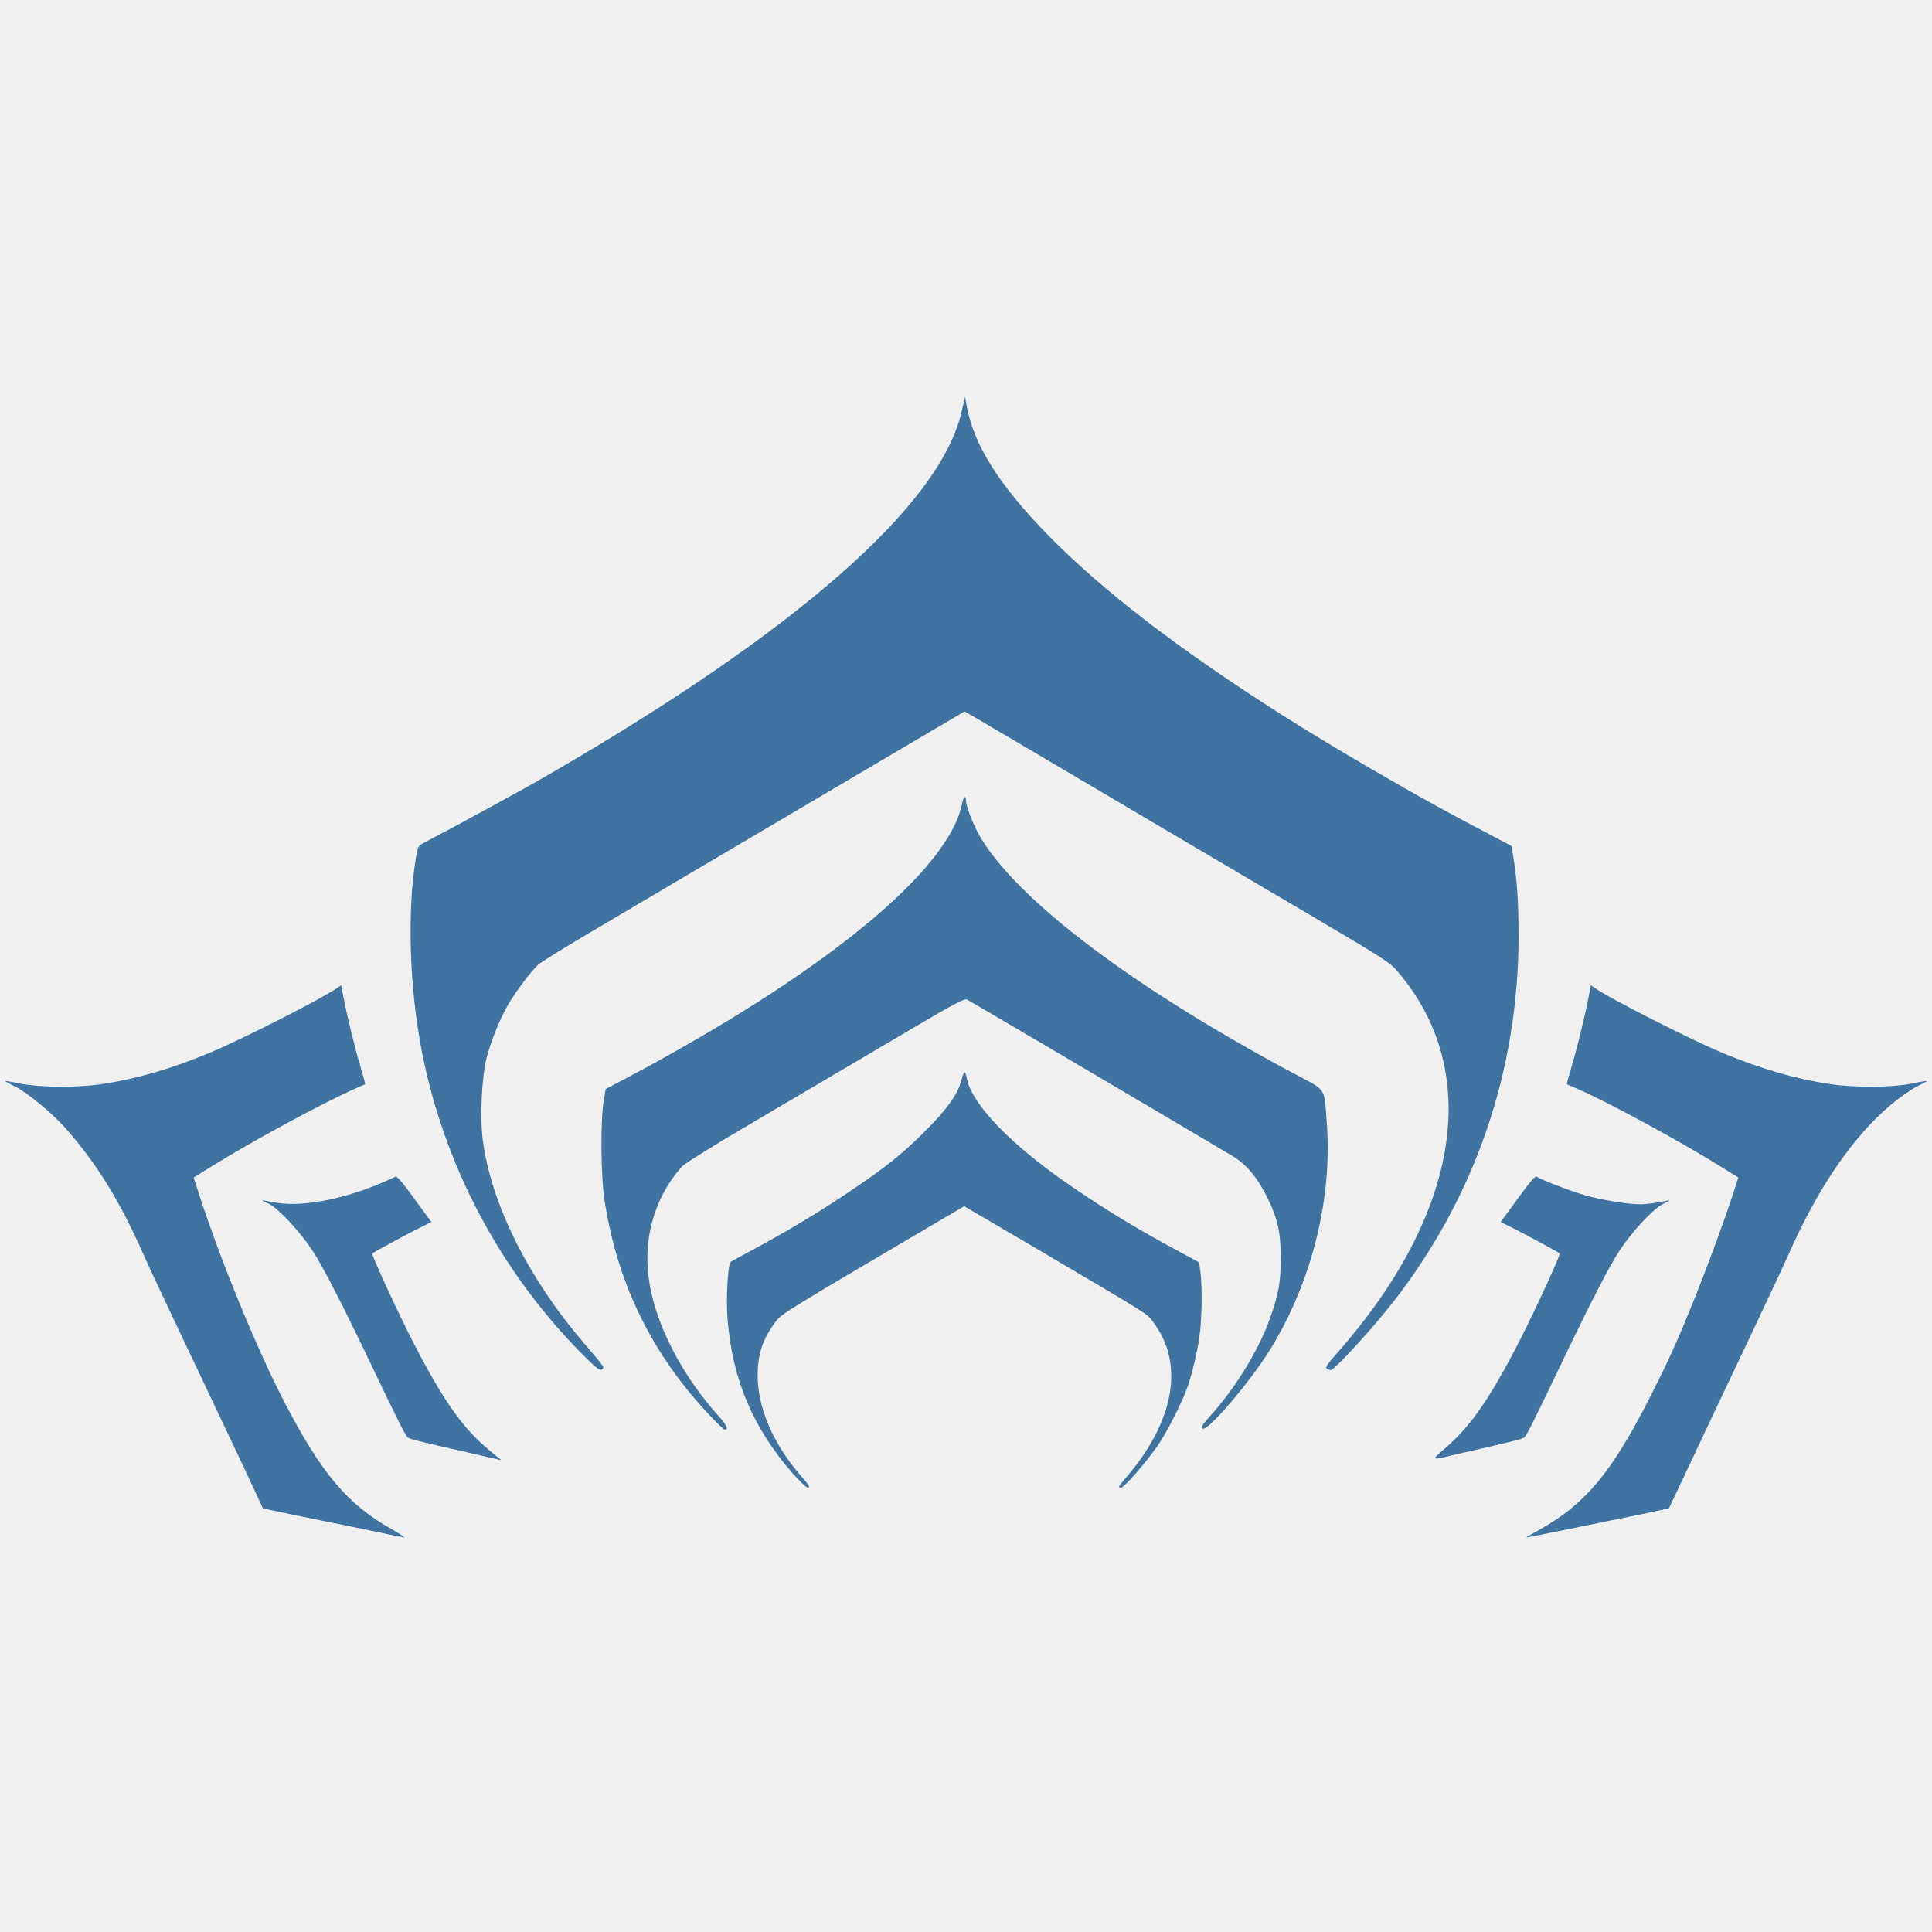
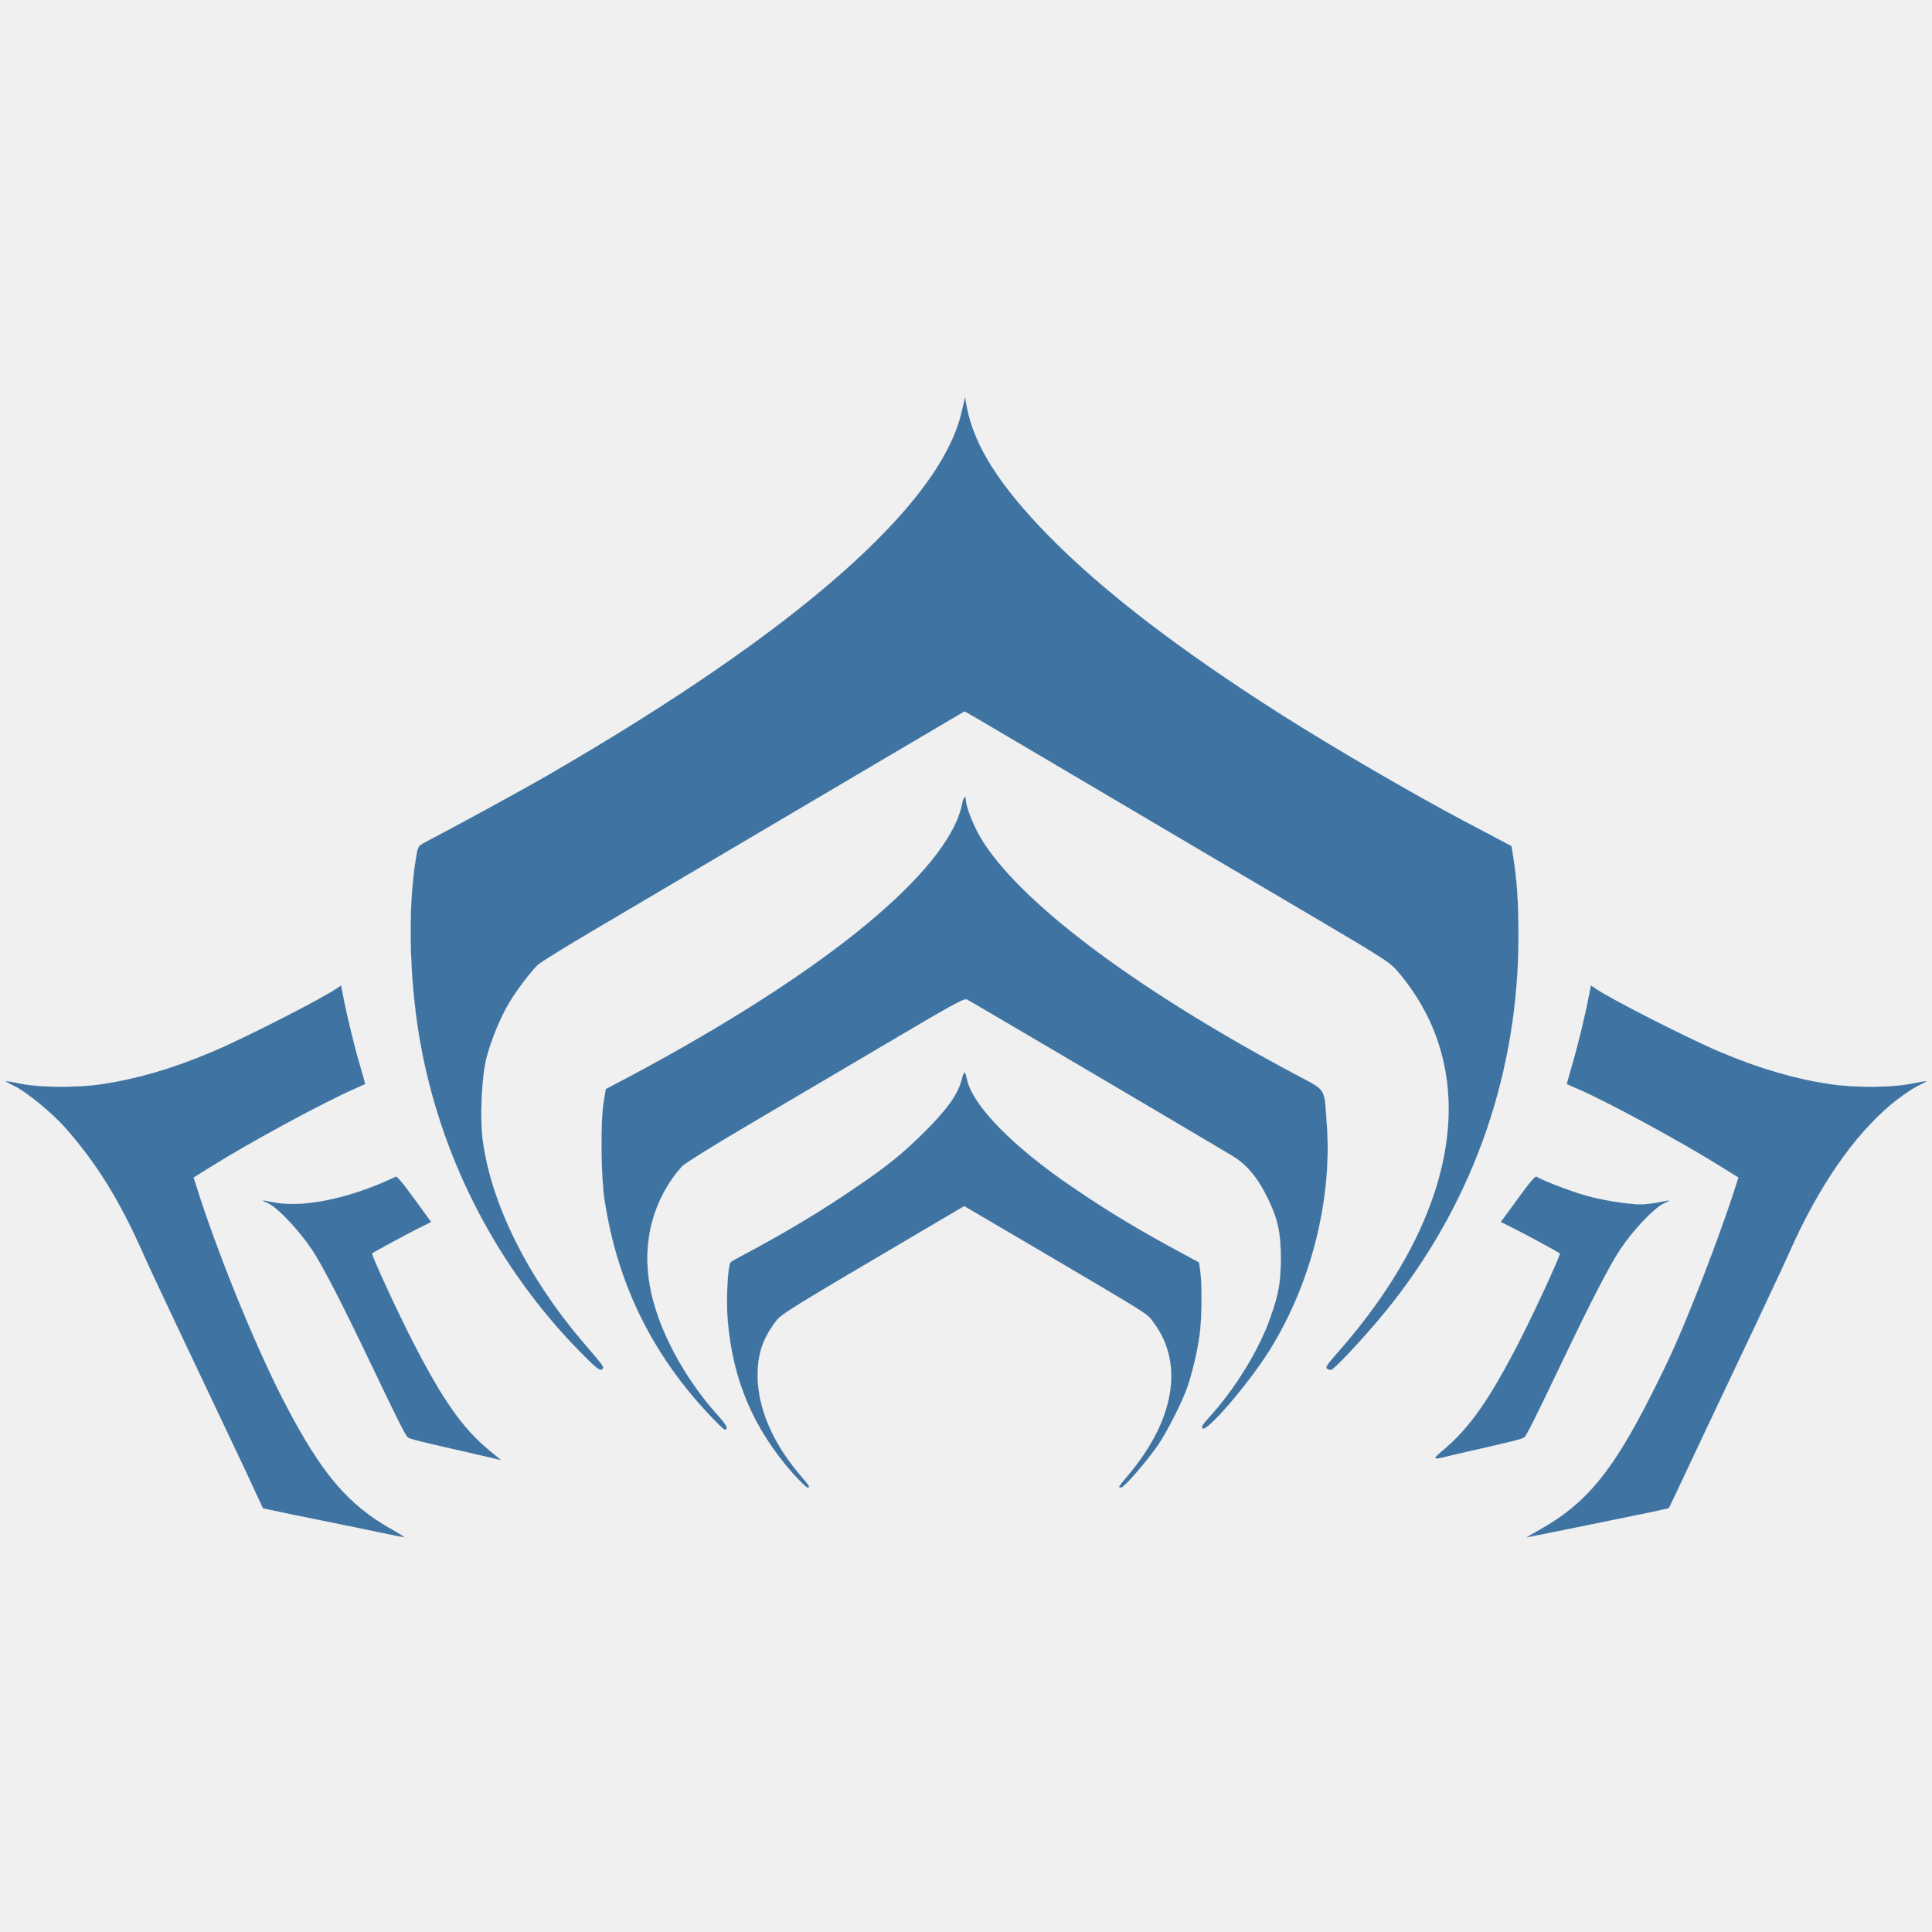
<svg xmlns="http://www.w3.org/2000/svg" fill="#3f73a1" viewBox="0 0 12000 12000">
-   <path d="M2360 9519c-74-16-236-49-360-74s-257-52-296-61l-71-15-31-67c-17-37-56-121-87-187-129-272-327-690-398-840-41-88-101-214-132-280s-75-160-97-210c-146-330-287-557-482-779-83-93-237-220-313-258-35-17-62-32-61-33 2-2 46 5 98 16 121 24 351 25 499 3 217-32 435-95 676-196 197-82 696-336 787-400l27-18 11 57c25 132 75 335 107 442 18 62 33 114 31 115s-28 13-58 26c-197 86-655 334-901 488l-106 66 13 40c129 414 368 1002 549 1352 230 444 394 639 671 794 49 27 82 50 74 49s-76-14-150-30zm7204-19c286-160 450-358 691-835 109-215 161-329 262-580 93-229 215-562 267-731l13-40-106-66c-247-155-708-405-891-484-36-15-66-29-68-30s13-53 31-115c32-107 82-310 107-442l11-57 27 18c91 64 590 318 787 400 241 101 459 164 676 196 148 22 378 21 499-3 52-11 96-18 98-16 1 1-26 16-61 33-34 17-106 67-159 111-237 198-454 514-637 928-21 48-71 155-110 237s-71 150-71 151-29 63-64 136c-145 305-382 807-458 969-22 47-41 86-42 88-2 1-57 13-122 27-285 59-759 155-764 155-3 0 35-23 84-50zm-4646-355c-240-277-366-571-398-939-12-126 0-350 18-367 4-4 43-26 87-49 257-137 479-270 693-417 200-136 290-210 428-347 138-138 202-228 226-318 6-27 15-48 19-48s10 17 14 37c30 164 284 424 665 682 223 152 409 263 682 410l96 52 9 67c11 95 8 294-7 393-13 93-41 213-71 304-29 91-130 290-190 377-72 102-207 258-225 258-8 0-14-2-14-5s26-37 59-75c286-341 345-690 158-942-47-63 13-25-750-475l-428-251-182 107c-924 544-954 562-990 611-80 107-111 200-111 335 1 197 91 411 256 607 68 79 73 88 54 88-8 0-52-43-98-95zm-1868-90c-30-7-86-20-125-29-312-71-380-87-393-98-14-12-62-107-232-463-184-385-297-603-361-700-80-121-212-261-271-289-21-9-38-18-38-20 0-1 28 3 63 10 158 34 402-7 652-108 55-23 105-45 111-50 8-6 46 38 117 137l106 145-92 46c-71 36-259 138-275 149-7 6 158 365 256 555 185 359 306 531 469 666 32 26 62 52 68 56 5 4 7 8 5 7-3-1-30-7-60-14zm5908-44c166-138 288-310 474-671 98-190 263-549 256-555-16-11-204-113-275-149l-92-46 106-145c71-99 109-143 117-137 22 17 212 91 301 116 104 30 266 56 345 56 30 0 83-6 118-14 34-7 62-11 62-10 0 2-17 11-37 20-60 28-192 168-272 289-64 97-177 315-361 700-170 356-218 451-232 463-13 11-97 31-388 97-36 8-83 19-105 25-76 18-78 12-17-39zm-4545-215c-364-383-580-825-659-1346-22-144-25-487-5-606l13-80 46-24c1173-614 1955-1218 2137-1649 13-32 27-78 31-100 7-43 24-56 24-18 1 38 47 155 90 228 233 392 943 929 1932 1459 226 121 201 84 219 317 36 466-95 992-353 1407-126 203-392 514-419 489-9-9-1-24 39-68 161-176 311-419 381-619 53-149 65-218 66-366 0-163-17-244-80-375-63-130-133-214-225-268-417-248-1629-962-1645-969-17-8-103 40-505 278-267 157-654 386-860 507s-387 234-403 251c-177 198-250 464-201 739 46 264 211 576 434 820 45 50 56 77 31 77-5 0-45-38-88-84zm-819-408c-496-509-836-1156-973-1853-78-394-93-878-38-1205 12-73 14-76 52-96 241-127 628-338 780-427 1534-888 2422-1668 2557-2247l22-95 12 65c45 237 202 484 499 789 337 345 810 710 1460 1123 307 195 816 492 1125 655 52 28 141 74 197 104l102 54 10 65c24 149 33 287 33 495 0 833-269 1618-777 2270-126 162-367 425-389 425-6 0-17-4-25-9-11-7 3-28 60-92 766-866 909-1749 385-2369-53-63-75-77-563-365-279-164-839-494-1243-733s-770-454-812-479l-77-44-453 267c-249 147-698 412-998 589s-684 404-855 505c-170 100-325 196-344 213-45 43-139 168-182 242-53 91-107 223-136 332-31 120-43 374-24 517 53 394 279 849 620 1249 127 148 133 156 126 167-14 22-36 5-151-112z" />
+   <path stroke="#FFFFFF" stroke-width="1px" d="M2360 9519c-74-16-236-49-360-74s-257-52-296-61l-71-15-31-67c-17-37-56-121-87-187-129-272-327-690-398-840-41-88-101-214-132-280s-75-160-97-210c-146-330-287-557-482-779-83-93-237-220-313-258-35-17-62-32-61-33 2-2 46 5 98 16 121 24 351 25 499 3 217-32 435-95 676-196 197-82 696-336 787-400l27-18 11 57c25 132 75 335 107 442 18 62 33 114 31 115s-28 13-58 26c-197 86-655 334-901 488l-106 66 13 40c129 414 368 1002 549 1352 230 444 394 639 671 794 49 27 82 50 74 49s-76-14-150-30zm7204-19c286-160 450-358 691-835 109-215 161-329 262-580 93-229 215-562 267-731l13-40-106-66c-247-155-708-405-891-484-36-15-66-29-68-30s13-53 31-115c32-107 82-310 107-442l11-57 27 18c91 64 590 318 787 400 241 101 459 164 676 196 148 22 378 21 499-3 52-11 96-18 98-16 1 1-26 16-61 33-34 17-106 67-159 111-237 198-454 514-637 928-21 48-71 155-110 237s-71 150-71 151-29 63-64 136c-145 305-382 807-458 969-22 47-41 86-42 88-2 1-57 13-122 27-285 59-759 155-764 155-3 0 35-23 84-50zm-4646-355c-240-277-366-571-398-939-12-126 0-350 18-367 4-4 43-26 87-49 257-137 479-270 693-417 200-136 290-210 428-347 138-138 202-228 226-318 6-27 15-48 19-48s10 17 14 37c30 164 284 424 665 682 223 152 409 263 682 410l96 52 9 67c11 95 8 294-7 393-13 93-41 213-71 304-29 91-130 290-190 377-72 102-207 258-225 258-8 0-14-2-14-5s26-37 59-75c286-341 345-690 158-942-47-63 13-25-750-475l-428-251-182 107c-924 544-954 562-990 611-80 107-111 200-111 335 1 197 91 411 256 607 68 79 73 88 54 88-8 0-52-43-98-95zm-1868-90c-30-7-86-20-125-29-312-71-380-87-393-98-14-12-62-107-232-463-184-385-297-603-361-700-80-121-212-261-271-289-21-9-38-18-38-20 0-1 28 3 63 10 158 34 402-7 652-108 55-23 105-45 111-50 8-6 46 38 117 137l106 145-92 46c-71 36-259 138-275 149-7 6 158 365 256 555 185 359 306 531 469 666 32 26 62 52 68 56 5 4 7 8 5 7-3-1-30-7-60-14zm5908-44c166-138 288-310 474-671 98-190 263-549 256-555-16-11-204-113-275-149l-92-46 106-145c71-99 109-143 117-137 22 17 212 91 301 116 104 30 266 56 345 56 30 0 83-6 118-14 34-7 62-11 62-10 0 2-17 11-37 20-60 28-192 168-272 289-64 97-177 315-361 700-170 356-218 451-232 463-13 11-97 31-388 97-36 8-83 19-105 25-76 18-78 12-17-39zm-4545-215c-364-383-580-825-659-1346-22-144-25-487-5-606l13-80 46-24c1173-614 1955-1218 2137-1649 13-32 27-78 31-100 7-43 24-56 24-18 1 38 47 155 90 228 233 392 943 929 1932 1459 226 121 201 84 219 317 36 466-95 992-353 1407-126 203-392 514-419 489-9-9-1-24 39-68 161-176 311-419 381-619 53-149 65-218 66-366 0-163-17-244-80-375-63-130-133-214-225-268-417-248-1629-962-1645-969-17-8-103 40-505 278-267 157-654 386-860 507s-387 234-403 251c-177 198-250 464-201 739 46 264 211 576 434 820 45 50 56 77 31 77-5 0-45-38-88-84zm-819-408c-496-509-836-1156-973-1853-78-394-93-878-38-1205 12-73 14-76 52-96 241-127 628-338 780-427 1534-888 2422-1668 2557-2247l22-95 12 65c45 237 202 484 499 789 337 345 810 710 1460 1123 307 195 816 492 1125 655 52 28 141 74 197 104l102 54 10 65c24 149 33 287 33 495 0 833-269 1618-777 2270-126 162-367 425-389 425-6 0-17-4-25-9-11-7 3-28 60-92 766-866 909-1749 385-2369-53-63-75-77-563-365-279-164-839-494-1243-733s-770-454-812-479l-77-44-453 267c-249 147-698 412-998 589s-684 404-855 505c-170 100-325 196-344 213-45 43-139 168-182 242-53 91-107 223-136 332-31 120-43 374-24 517 53 394 279 849 620 1249 127 148 133 156 126 167-14 22-36 5-151-112z" />
</svg>
